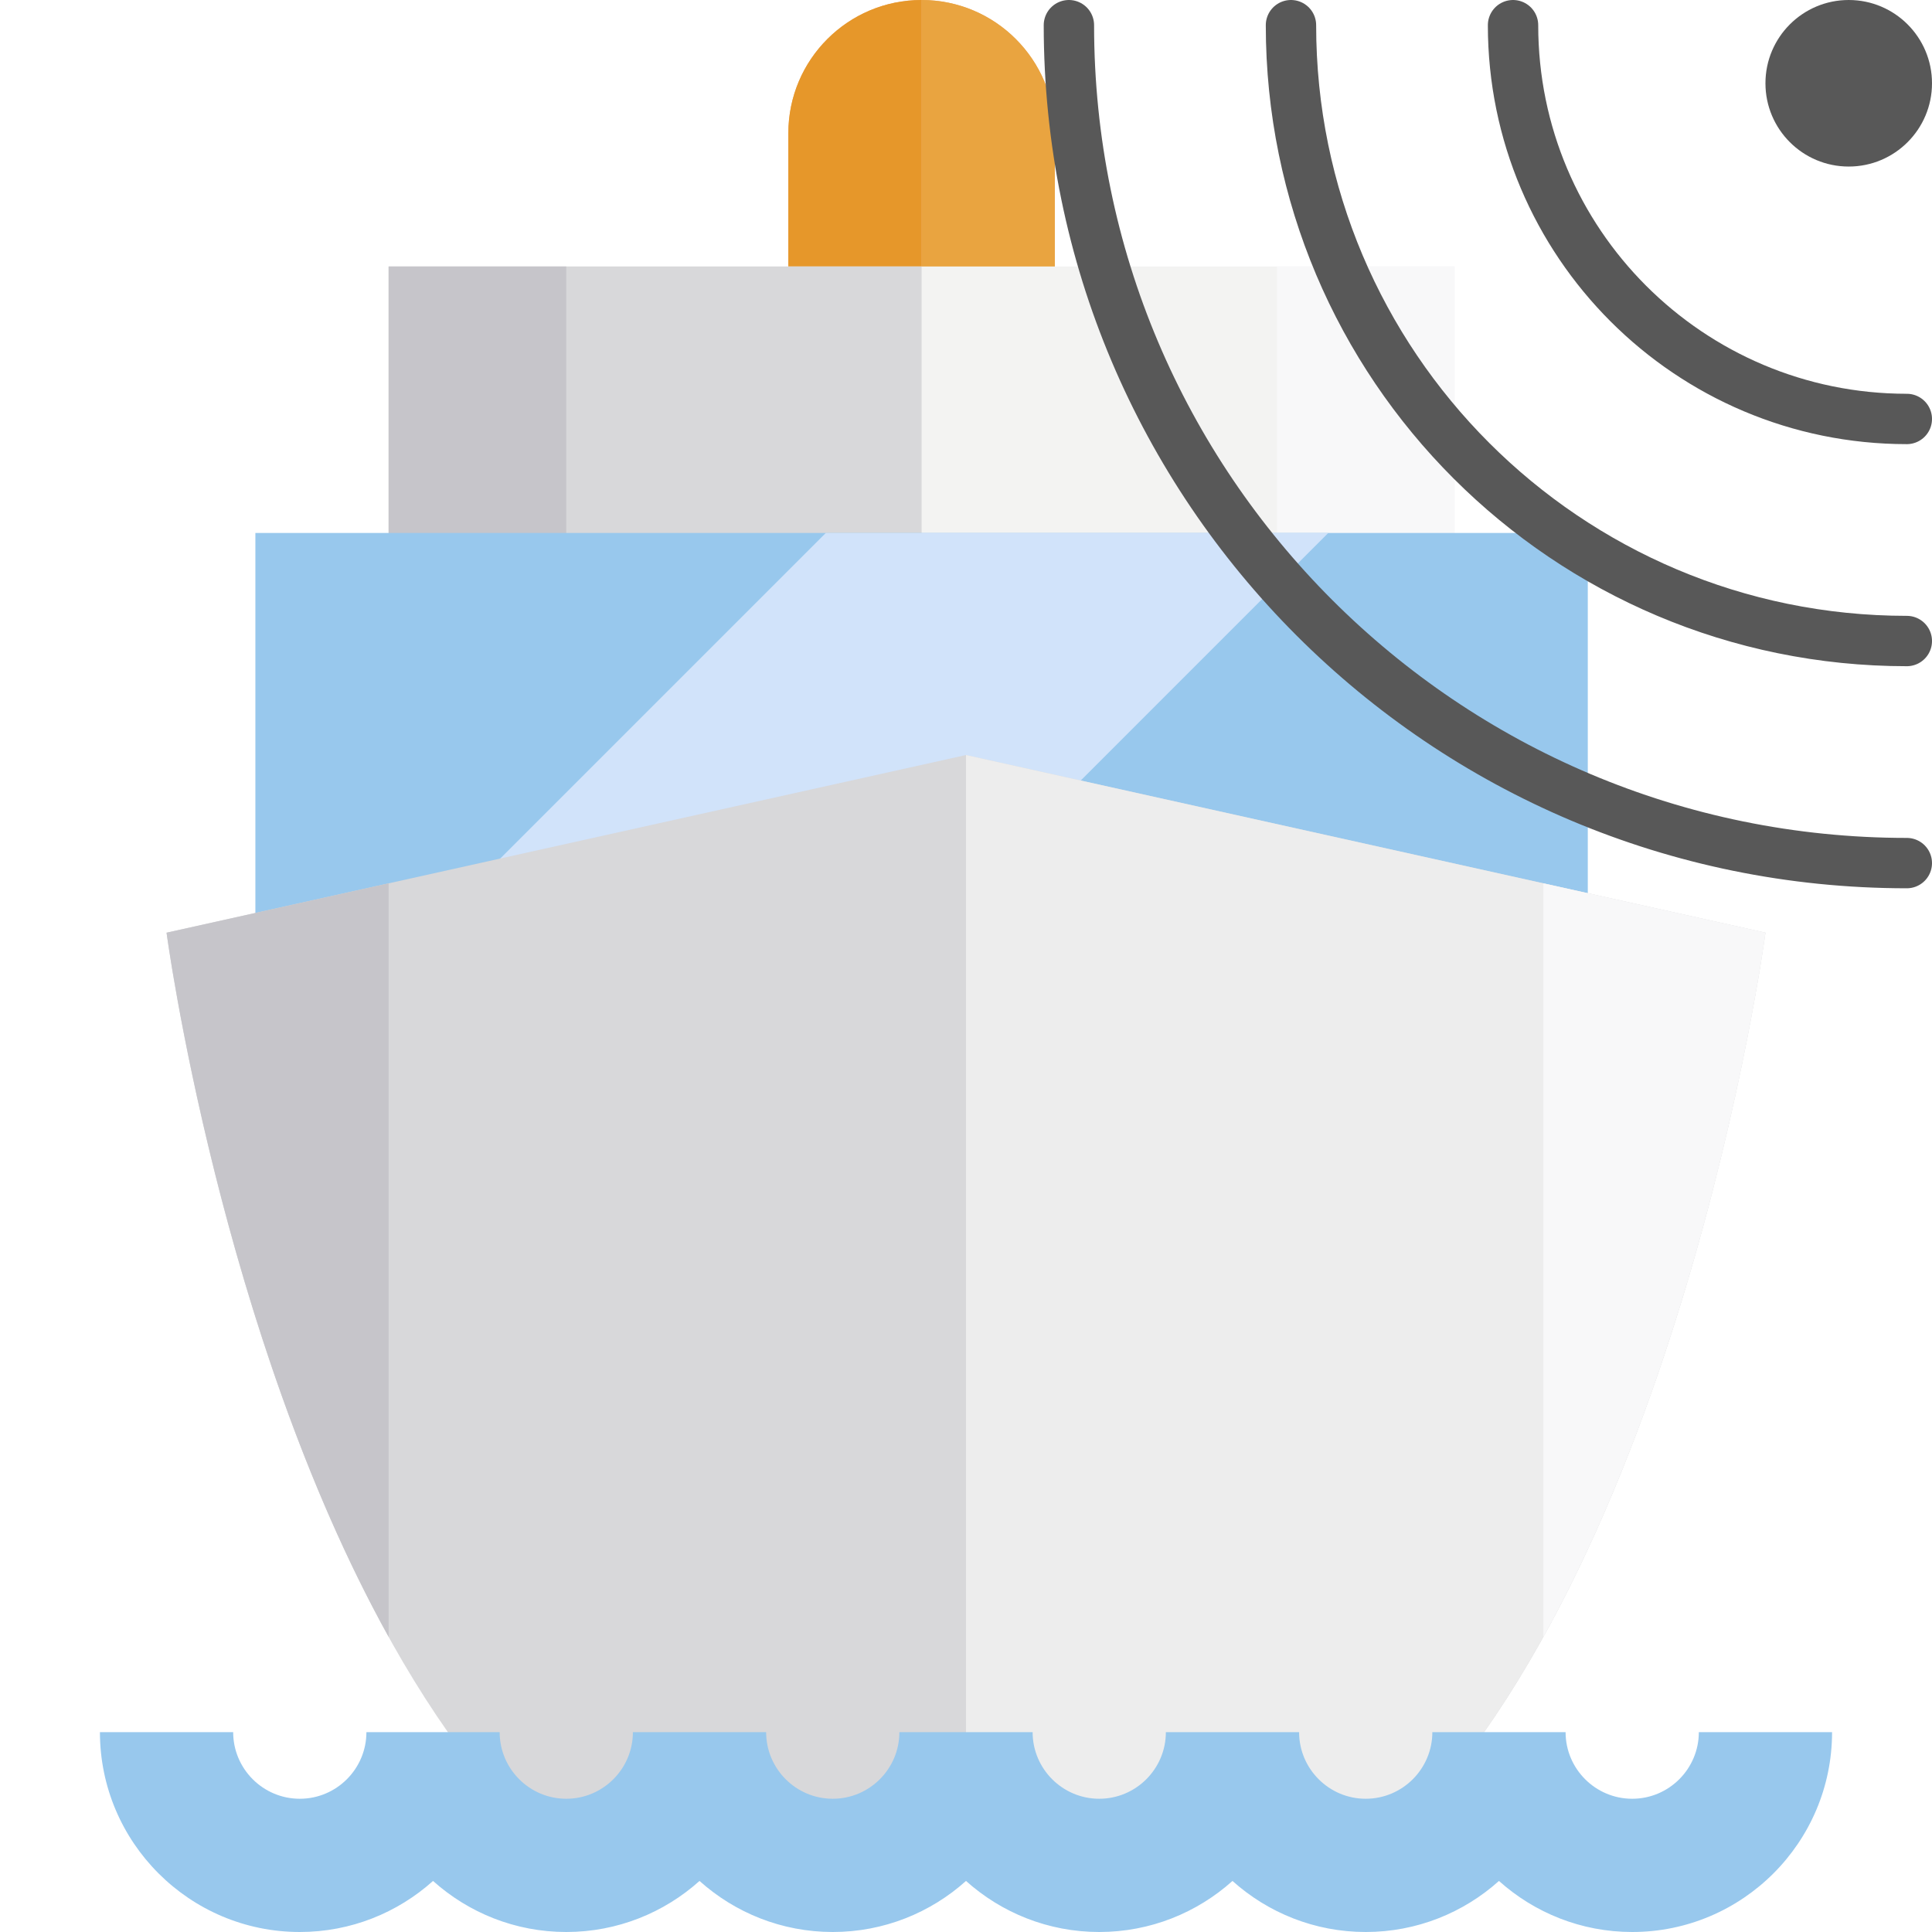
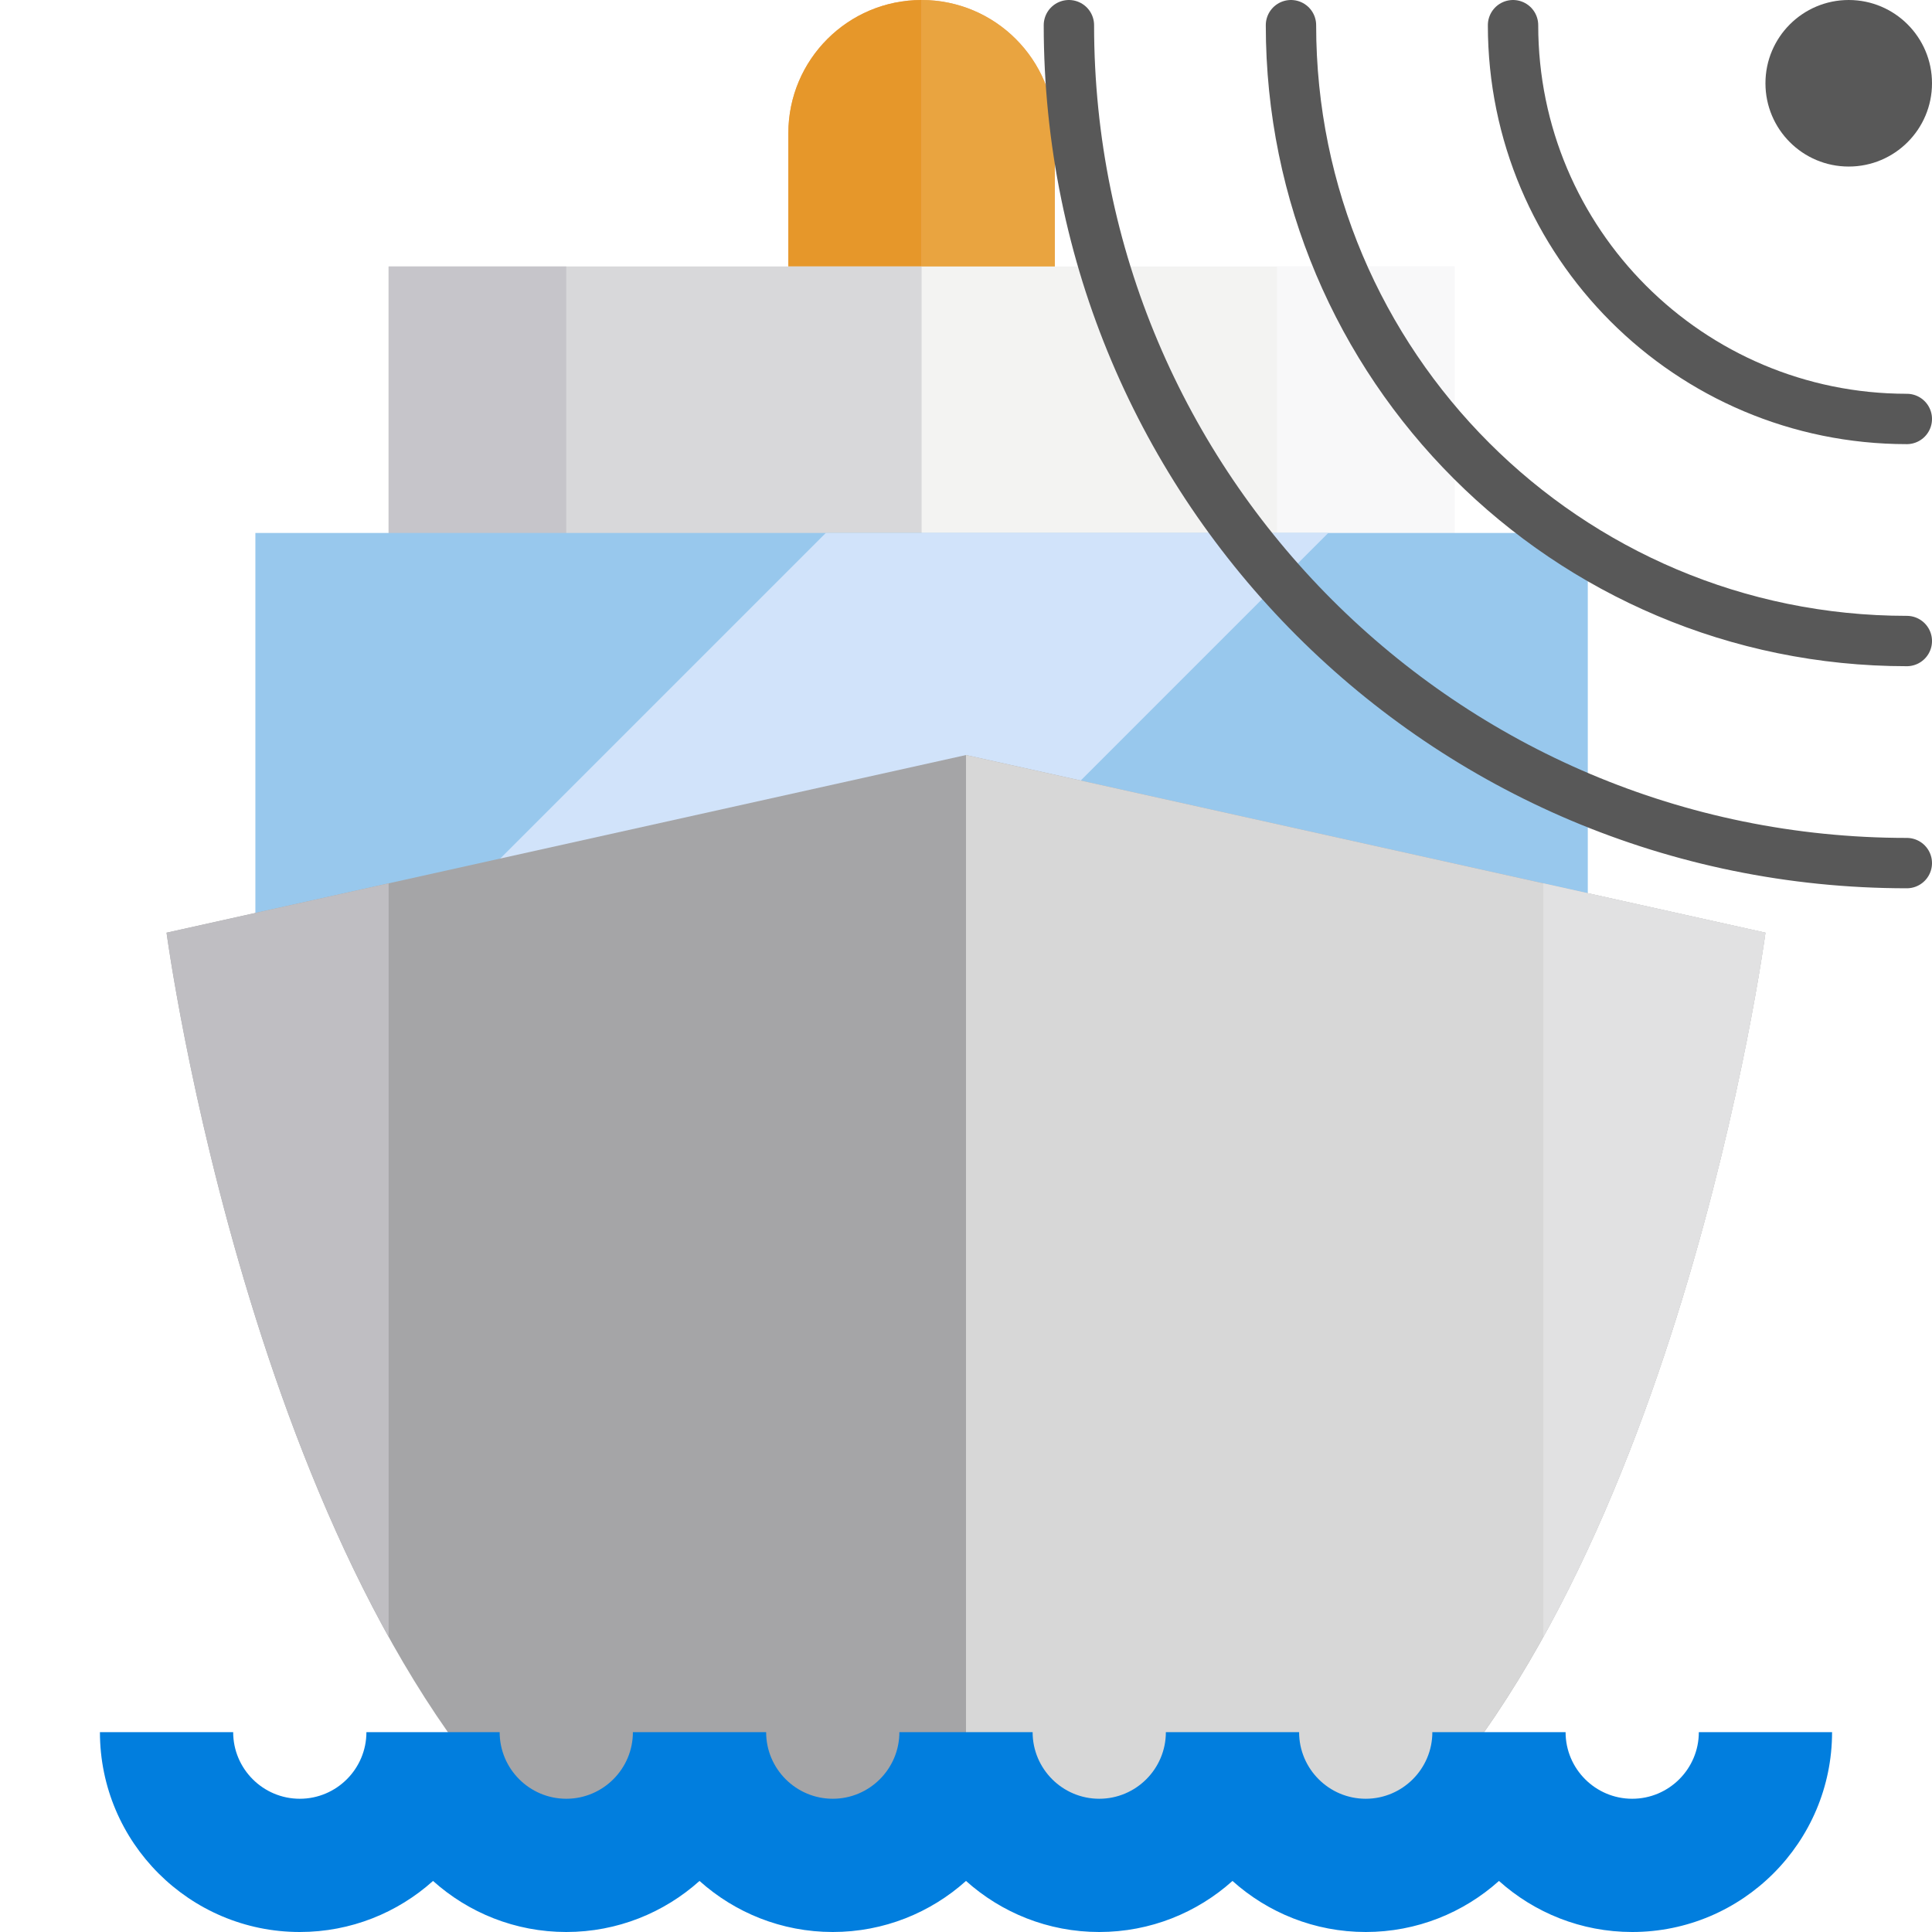
<svg xmlns="http://www.w3.org/2000/svg" version="1.1" id="Layer_1" viewBox="0 0 435 435" xml:space="preserve">
-   <defs id="defs1" />
-   <g id="XMLID_639_">
-     <path id="XMLID_642_" style="fill:#EEAA66;" d="M237.5,70V30c0-16.568-13.432-30-30-30s-30,13.432-30,30v40H237.5z" />
-     <path id="XMLID_643_" style="fill:#E6972A;" d="M177.5,30v40h30V0C190.932,0,177.5,13.432,177.5,30z" />
-     <path id="XMLID_644_" style="fill:#E9A440;" d="M207.5,0v70h30V30C237.5,13.432,224.068,0,207.5,0z" />
-     <rect id="XMLID_647_" x="87.5" y="60" style="fill:#F3F3F2;" width="240" height="70" />
-     <rect id="XMLID_650_" x="287.5" y="60" style="fill:#F8F8F9;" width="40" height="70" />
-     <rect id="XMLID_651_" x="87.5" y="60" style="fill:#D8D8DA;" width="120" height="70" />
-     <rect id="XMLID_652_" x="87.5" y="60" style="fill:#C6C5CA;" width="40" height="70" />
-     <rect id="XMLID_653_" x="57.5" y="120" style="fill:#98C8ED;" width="300" height="100" />
-     <polygon id="XMLID_656_" style="fill:#D1E3FA;" points="185.931,120 85.931,220 199.069,220 299.068,120  " />
-     <path id="XMLID_657_" style="fill:#D8D8DA;" d="M217.5,170l-180,40c0,0,20,150,90,210h180c70-60,90-210,90-210L217.5,170z" />
-     <path id="XMLID_658_" style="fill:#EDEDED;" d="M217.5,170v250h90c70-60,90-210,90-210L217.5,170z" />
-     <path id="XMLID_659_" style="fill:#98C8ED;" d="M382.5,390c0,8.271-6.729,15-15,15s-15-6.729-15-15h-30c0,8.271-6.729,15-15,15   s-15-6.729-15-15h-30c0,8.271-6.729,15-15,15s-15-6.729-15-15h-30c0,8.271-6.729,15-15,15s-15-6.729-15-15h-30   c0,8.271-6.729,15-15,15s-15-6.729-15-15h-30c0,8.271-6.729,15-15,15s-15-6.729-15-15h-30c0,24.813,20.187,45,45,45   c11.517,0,22.032-4.353,30-11.495c7.968,7.142,18.483,11.495,30,11.495s22.032-4.353,30-11.495   c7.968,7.142,18.483,11.495,30,11.495s22.032-4.353,30-11.495c7.968,7.142,18.483,11.495,30,11.495s22.032-4.353,30-11.495   c7.968,7.142,18.483,11.495,30,11.495s22.032-4.353,30-11.495c7.968,7.142,18.483,11.495,30,11.495c24.813,0,45-20.187,45-45H382.5   z" />
-     <path id="XMLID_660_" style="fill:#C6C5CA;" d="M37.5,210c0,0,12.018,90.072,50,158.541V198.889L37.5,210z" />
-     <path id="XMLID_663_" style="fill:#F8F8F9;" d="M397.5,210c0,0-12.018,90.072-50,158.541V198.889L397.5,210z" />
-   </g>
+   <defs id="defs1">
+ 	
+ 	
+ 	
+ 	
+ 	
+ 	
+ 	
+ 	
+ 	
+ 	
+ 	
+ 	
+ 	
+ 	
+ </defs>
+   <path id="XMLID_642_" style="fill:#eeaa66" d="M 237.5,70 V 30 c 0,-16.568 -13.432,-30 -30,-30 -16.568,0 -30,13.432 -30,30 v 40 z" />
+   <path id="XMLID_643_" style="fill:#e6972a" d="m 177.5,30 v 40 h 30 V 0 c -16.568,0 -30,13.432 -30,30 z" />
+   <path id="XMLID_644_" style="fill:#e9a440" d="m 207.5,0 v 70 h 30 V 30 c 0,-16.568 -13.432,-30 -30,-30 z" />
+   <rect id="XMLID_647_" x="87.5" y="60" style="fill:#f3f3f2" width="240" height="70" />
+   <rect id="XMLID_650_" x="287.5" y="60" style="fill:#f8f8f9" width="40" height="70" />
+   <rect id="XMLID_651_" x="87.5" y="60" style="fill:#d8d8da" width="120" height="70" />
+   <rect id="XMLID_652_" x="87.5" y="60" style="fill:#c6c5ca" width="40" height="70" />
+   <rect id="XMLID_653_" x="57.5" y="120" style="fill:#98c8ed" width="300" height="100" />
+   <polygon id="XMLID_656_" style="fill:#d1e3fa" points="199.069,220 299.068,120 185.931,120 85.931,220 " />
+   <path id="XMLID_657_" style="fill:#a5a5a7;fill-opacity:1" d="m 217.5,170 -180,40 c 0,0 20,150 90,210 h 180 c 70,-60 90,-210 90,-210 z" />
+   <path id="XMLID_658_" style="fill:#d7d7d7;fill-opacity:1" d="m 217.5,170 v 250 h 90 c 70,-60 90,-210 90,-210 z" />
+   <path id="XMLID_659_" style="fill:#017ede;fill-opacity:1" d="m 382.5,390 c 0,8.271 -6.729,15 -15,15 -8.271,0 -15,-6.729 -15,-15 h -30 c 0,8.271 -6.729,15 -15,15 -8.271,0 -15,-6.729 -15,-15 h -30 c 0,8.271 -6.729,15 -15,15 -8.271,0 -15,-6.729 -15,-15 h -30 c 0,8.271 -6.729,15 -15,15 -8.271,0 -15,-6.729 -15,-15 h -30 c 0,8.271 -6.729,15 -15,15 -8.271,0 -15,-6.729 -15,-15 h -30 c 0,8.271 -6.729,15 -15,15 -8.271,0 -15,-6.729 -15,-15 h -30 c 0,24.813 20.187,45 45,45 11.517,0 22.032,-4.353 30,-11.495 7.968,7.142 18.483,11.495 30,11.495 11.517,0 22.032,-4.353 30,-11.495 7.968,7.142 18.483,11.495 30,11.495 11.517,0 22.032,-4.353 30,-11.495 7.968,7.142 18.483,11.495 30,11.495 11.517,0 22.032,-4.353 30,-11.495 7.968,7.142 18.483,11.495 30,11.495 11.517,0 22.032,-4.353 30,-11.495 7.968,7.142 18.483,11.495 30,11.495 24.813,0 45,-20.187 45,-45 z" />
+   <path id="XMLID_660_" style="fill:#bfbec2;fill-opacity:1" d="m 37.5,210 c 0,0 12.018,90.072 50,158.541 V 198.889 Z" />
+   <path id="XMLID_663_" style="fill:#e1e1e2;fill-opacity:1" d="m 397.5,210 c 0,0 -12.018,90.072 -50,158.541 V 198.889 Z" />
  <circle style="fill:#585858;fill-opacity:1;stroke:none;stroke-width:11.339;stroke-linecap:round;stroke-linejoin:round;stroke-miterlimit:15;paint-order:stroke fill markers" id="path1" cx="416.25" cy="18.75" r="18.75" />
  <path style="fill:none;fill-opacity:1;stroke:#585858;stroke-width:11.339;stroke-linecap:round;stroke-linejoin:round;stroke-miterlimit:15;stroke-opacity:1;paint-order:stroke fill markers" id="path2" d="M -340.669,5.669 A 88.661,88.661 0 0 1 -429.331,94.331" transform="scale(-1,1)" />
  <path style="fill:none;fill-opacity:1;stroke:#585858;stroke-width:11.339;stroke-linecap:round;stroke-linejoin:round;stroke-miterlimit:15;stroke-opacity:1;paint-order:stroke fill markers" id="path2-1" d="M -290.669,5.669 A 138.661,138.661 0 0 1 -429.331,144.331" transform="scale(-1,1)" />
  <path style="fill:none;fill-opacity:1;stroke:#585858;stroke-width:11.339;stroke-linecap:round;stroke-linejoin:round;stroke-miterlimit:15;stroke-opacity:1;paint-order:stroke fill markers" id="path2-1-8" d="M -240.669,5.669 A 188.661,188.661 0 0 1 -429.331,194.331" transform="scale(-1,1)" />
</svg>
